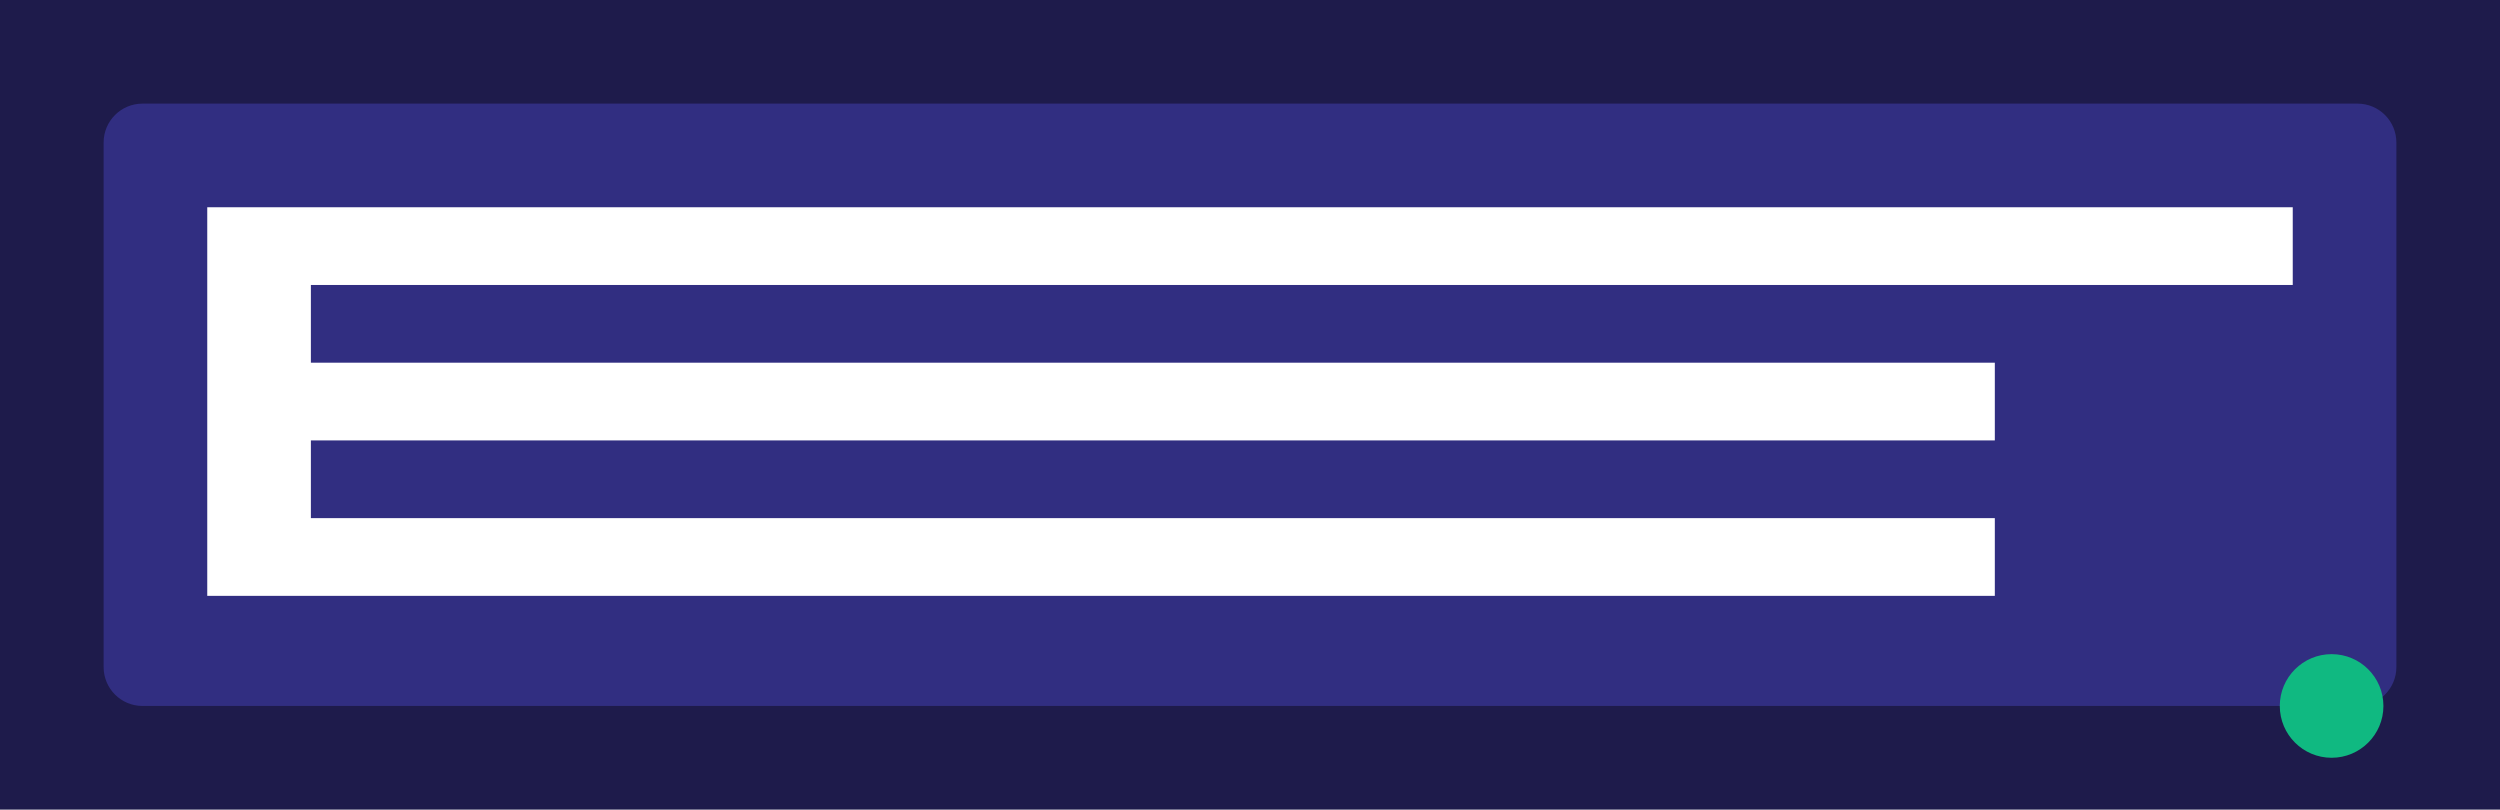
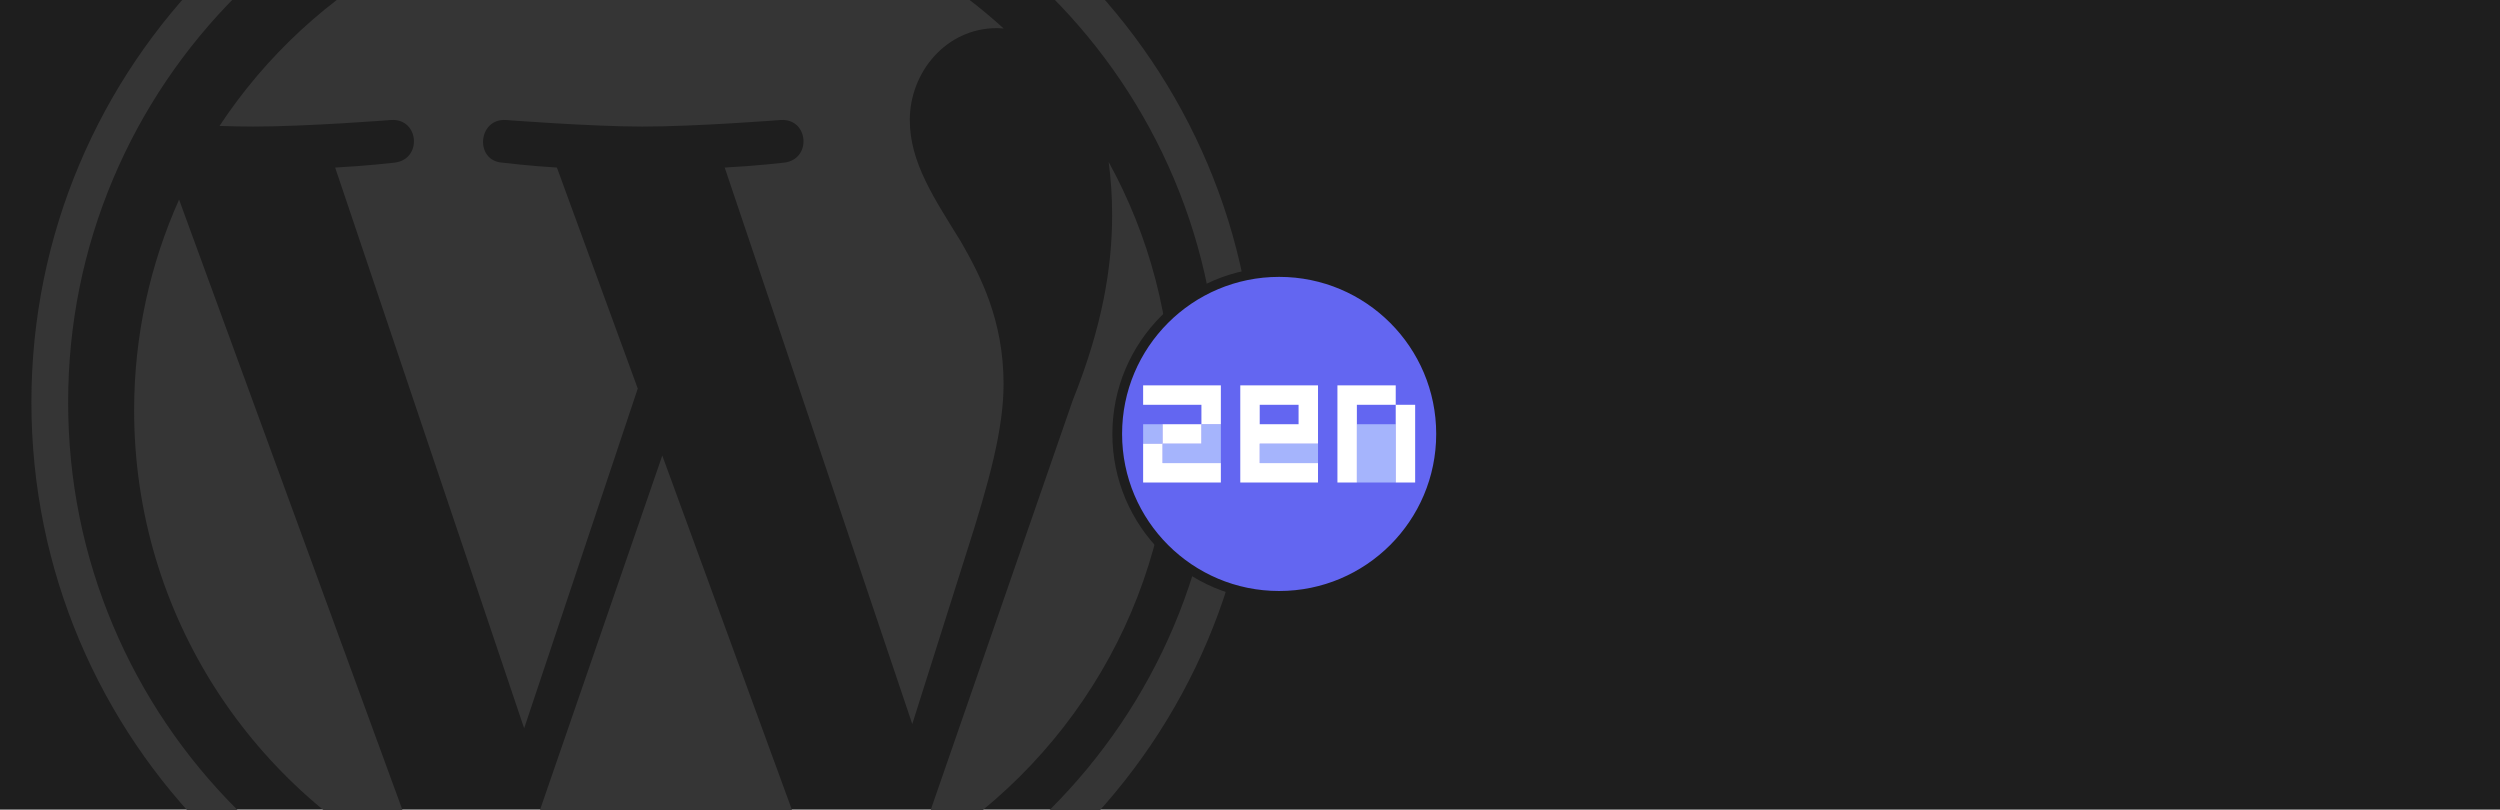
- <svg xmlns="http://www.w3.org/2000/svg" viewBox="0 0 772 250">
-   <rect width="772" height="250" fill="#1e1b4b" />
-   <rect x="32" y="32" width="708" height="186" rx="12" fill="#312e81" />
-   <path d="M64 64h644v24H96v24h520v24H96v24h520v24H64z" fill="#fff" />
-   <circle cx="720" cy="218" r="16" fill="#10b981" />
+ <svg xmlns="http://www.w3.org/2000/svg" width="1544" height="500" viewBox="0 0 1544 500" fill="none">
+   <rect width="1544" height="500" fill="#1E1E1E" />
+   <g transform="translate(-211 -361) scale(9.6)" fill="#353535">
+     <path d="M63.381 24.103C41.632 24.103 24 41.735 24 63.485C24 85.234 41.632 102.866 63.381 102.866C85.131 102.866 102.763 85.234 102.763 63.485C102.763 41.735 85.131 24.103 63.381 24.103ZM63.381 26.466C68.38 26.466 73.227 27.445 77.79 29.374C79.983 30.302 82.098 31.45 84.077 32.787C86.038 34.111 87.882 35.633 89.557 37.309C91.233 38.984 92.754 40.828 94.079 42.788C95.416 44.767 96.564 46.883 97.492 49.076C99.421 53.638 100.4 58.486 100.4 63.485C100.4 68.483 99.421 73.331 97.492 77.893C96.564 80.086 95.416 82.201 94.079 84.18C92.754 86.141 91.233 87.985 89.557 89.66C87.882 91.336 86.038 92.858 84.077 94.182C82.098 95.519 79.983 96.667 77.79 97.595C73.227 99.525 68.38 100.503 63.381 100.503C58.383 100.503 53.535 99.525 48.973 97.595C46.78 96.667 44.664 95.519 42.685 94.182C40.725 92.858 38.881 91.336 37.205 89.66C35.53 87.985 34.008 86.141 32.684 84.18C31.347 82.201 30.198 80.086 29.271 77.893C27.341 73.331 26.363 68.483 26.363 63.485C26.363 58.486 27.341 53.638 29.271 49.076C30.198 46.883 31.347 44.767 32.684 42.788C34.008 40.828 35.53 38.984 37.205 37.309C38.881 35.633 40.725 34.111 42.685 32.787C44.664 31.45 46.78 30.302 48.973 29.374C53.535 27.445 58.383 26.466 63.381 26.466Z" />
+     <path d="M93.302 48.022C93.445 49.082 93.526 50.221 93.526 51.446C93.526 54.824 92.892 58.623 90.986 63.375L80.788 92.785C90.715 87.012 97.391 76.285 97.391 63.999C97.391 58.209 95.908 52.765 93.302 48.022ZM64.586 66.912L54.566 95.947C57.559 96.826 60.722 97.304 64 97.304C67.888 97.304 71.619 96.635 75.089 95.416C75 95.273 74.917 95.122 74.85 94.957L64.586 66.912ZM86.542 62.319C86.542 58.202 85.059 55.352 83.789 53.135C82.097 50.39 80.509 48.068 80.509 45.324C80.509 42.262 82.837 39.413 86.116 39.413C86.265 39.413 86.405 39.43 86.549 39.44C80.608 34.011 72.693 30.696 64 30.696C52.334 30.696 42.071 36.666 36.1 45.706C36.884 45.731 37.623 45.747 38.249 45.747C41.741 45.747 47.149 45.324 47.149 45.324C48.948 45.218 49.161 47.856 47.363 48.068C47.363 48.068 45.553 48.279 43.541 48.384L55.7 84.459L63.009 62.601L57.807 48.384C56.008 48.279 54.305 48.068 54.305 48.068C52.504 47.962 52.715 45.218 54.517 45.324C54.517 45.324 60.03 45.747 63.31 45.747C66.802 45.747 72.211 45.324 72.211 45.324C74.011 45.218 74.223 47.856 72.424 48.068C72.424 48.068 70.612 48.279 68.602 48.384L80.669 84.184L84.114 73.297C85.644 68.54 86.542 65.169 86.542 62.319ZM30.608 63.999C30.608 77.18 38.289 88.573 49.428 93.971L33.5 50.445C31.647 54.587 30.608 59.17 30.608 63.999Z" />
+   </g>
+   <circle cx="790" cy="268" r="100" fill="#6366F1" />
+   <circle cx="790" cy="268" r="100" fill="none" stroke="#1E1E1E" stroke-width="6" />
+   <g transform="translate(706 238) scale(2.0)">
+     <path d="M24 24H6V18H18V12H24V24ZM6 18H0V12H6V18Z" fill="#A5B4FC" />
+     <path d="M6 24H24V30H0V18H6V24ZM18 18H6V12H18V18ZM24 12H18V6H0V0H24V12Z" fill="#FFFFFF" />
+     <path d="M54 18V24H36V18H54Z" fill="#A5B4FC" />
+     <path d="M54 18H36V24H54V30H30V0H54V18ZM36 12H48V6H36V12Z" fill="#FFFFFF" />
+     <path d="M78 30H66V12H78V30Z" fill="#A5B4FC" />
+     <path d="M78 6H66V30H60V0H78V6ZM84 30H78V6H84V30Z" fill="#FFFFFF" />
+   </g>
</svg>
